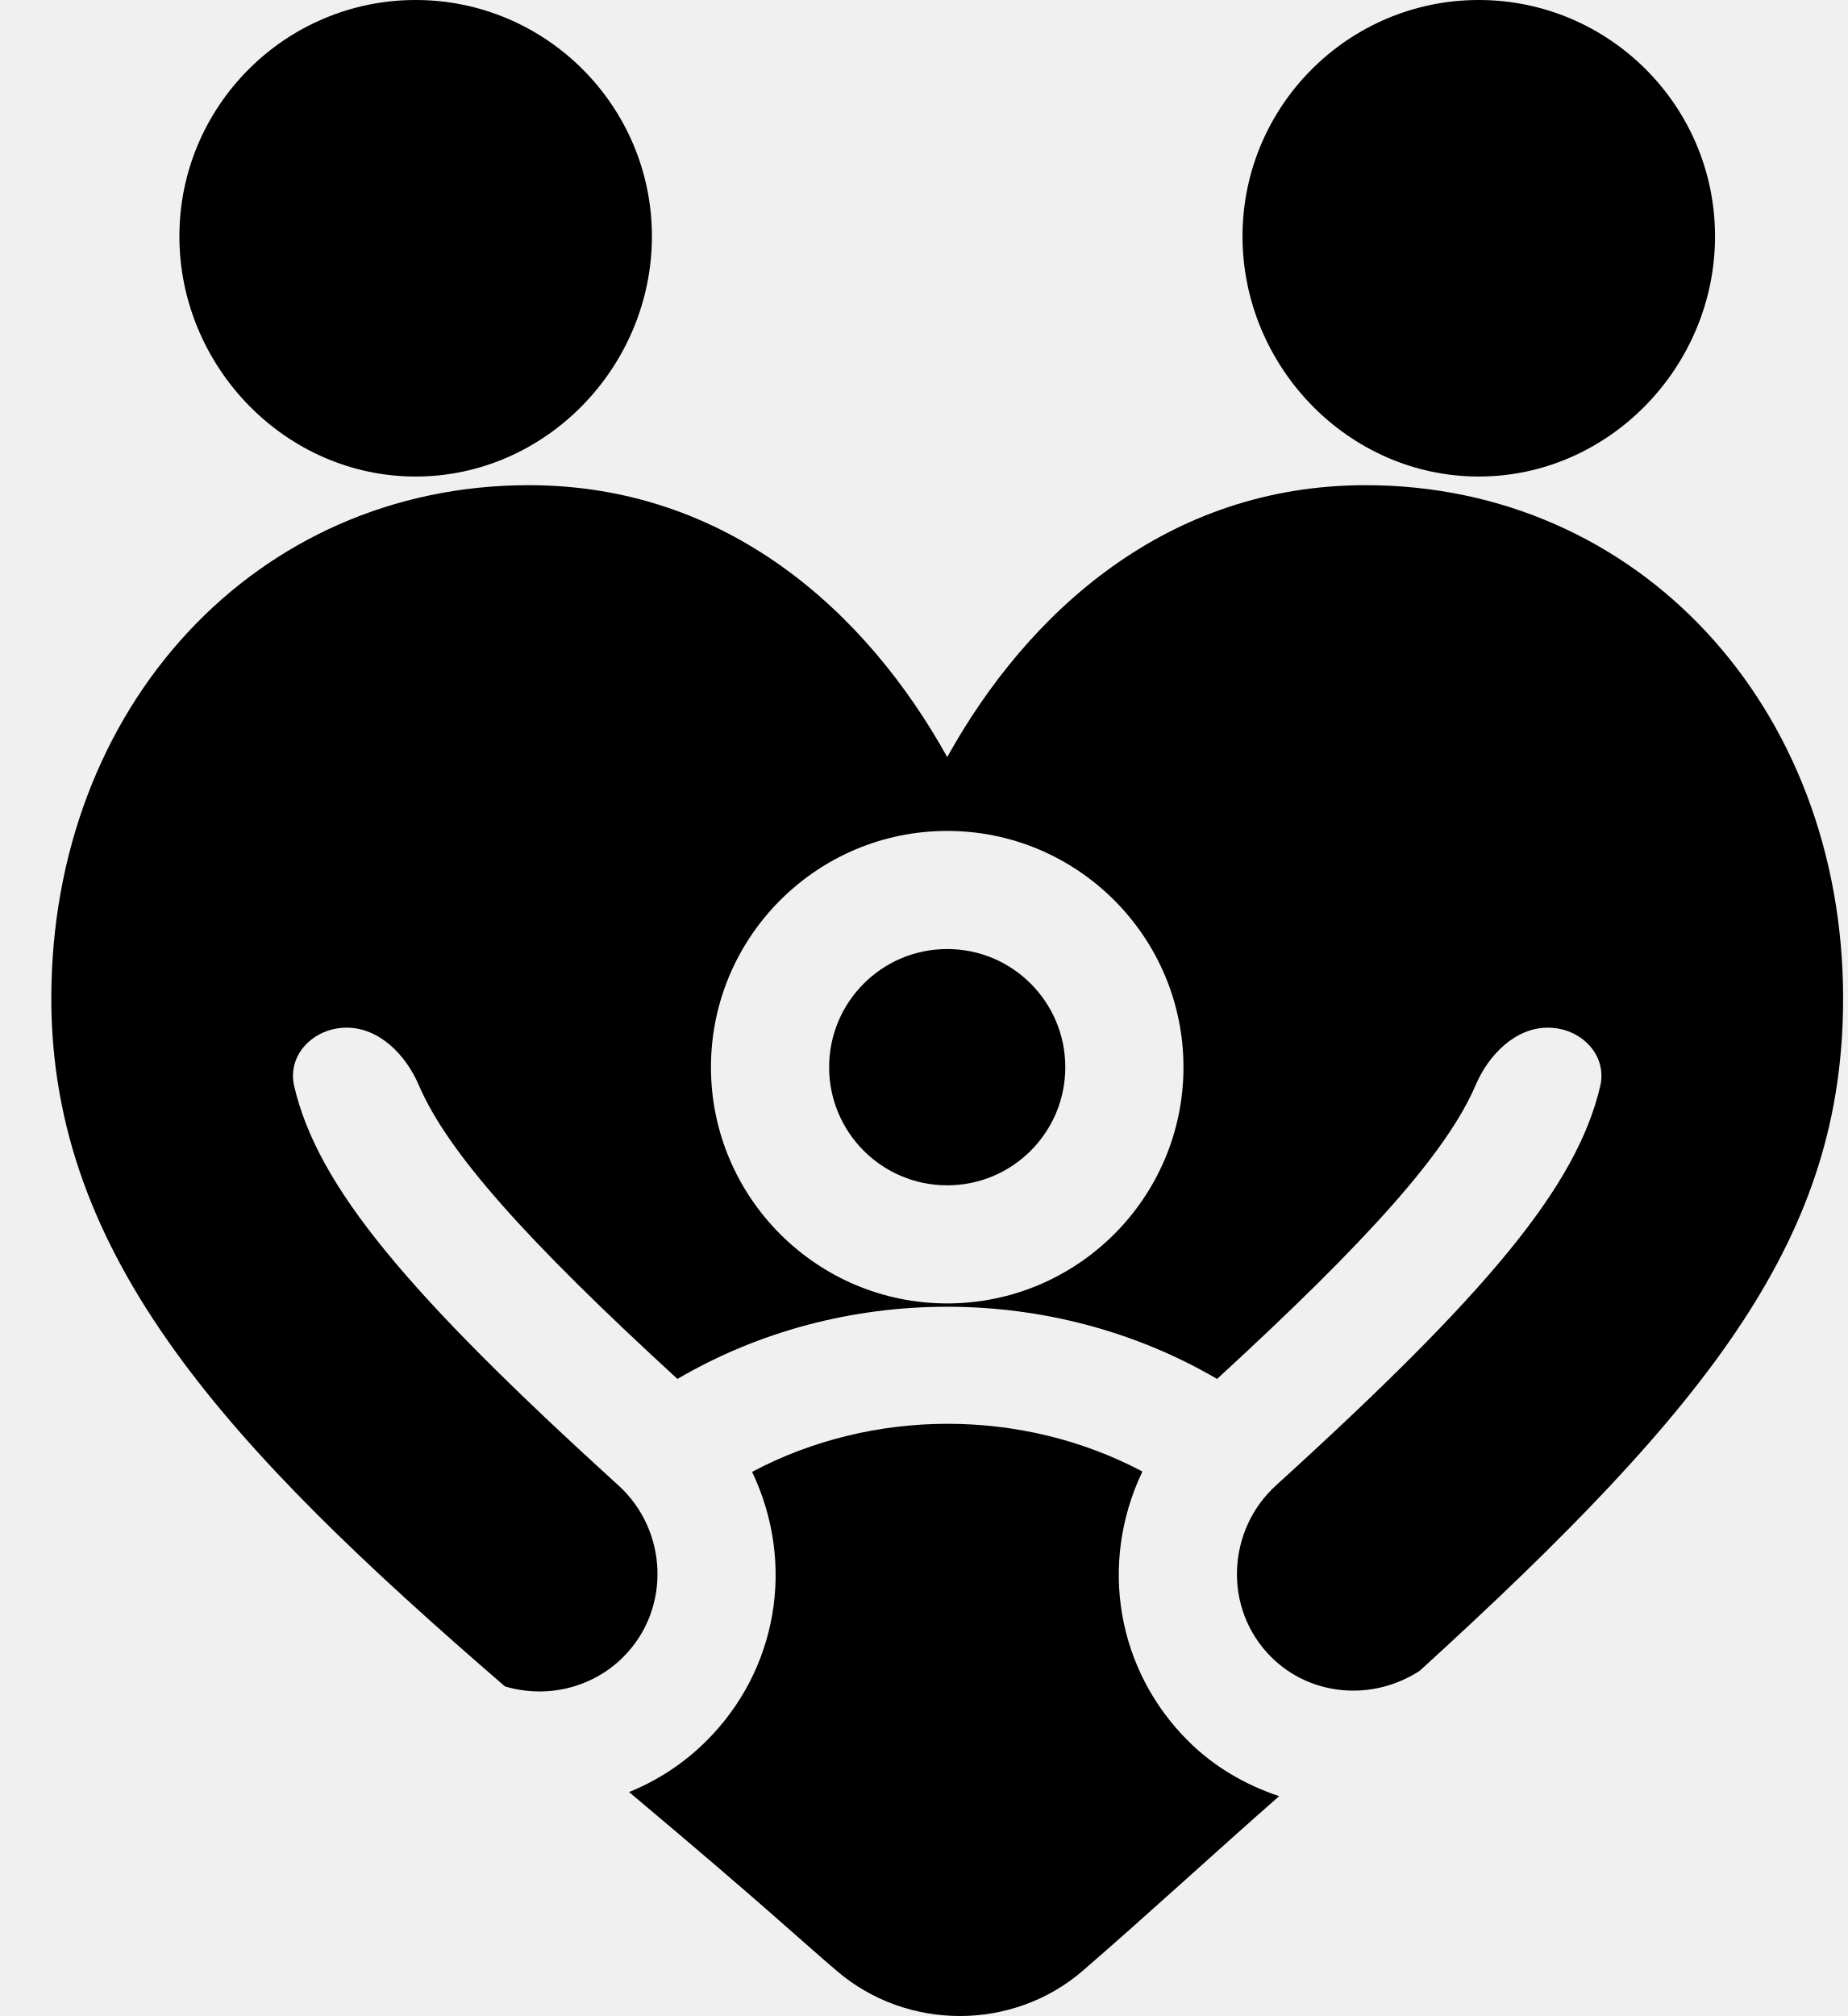
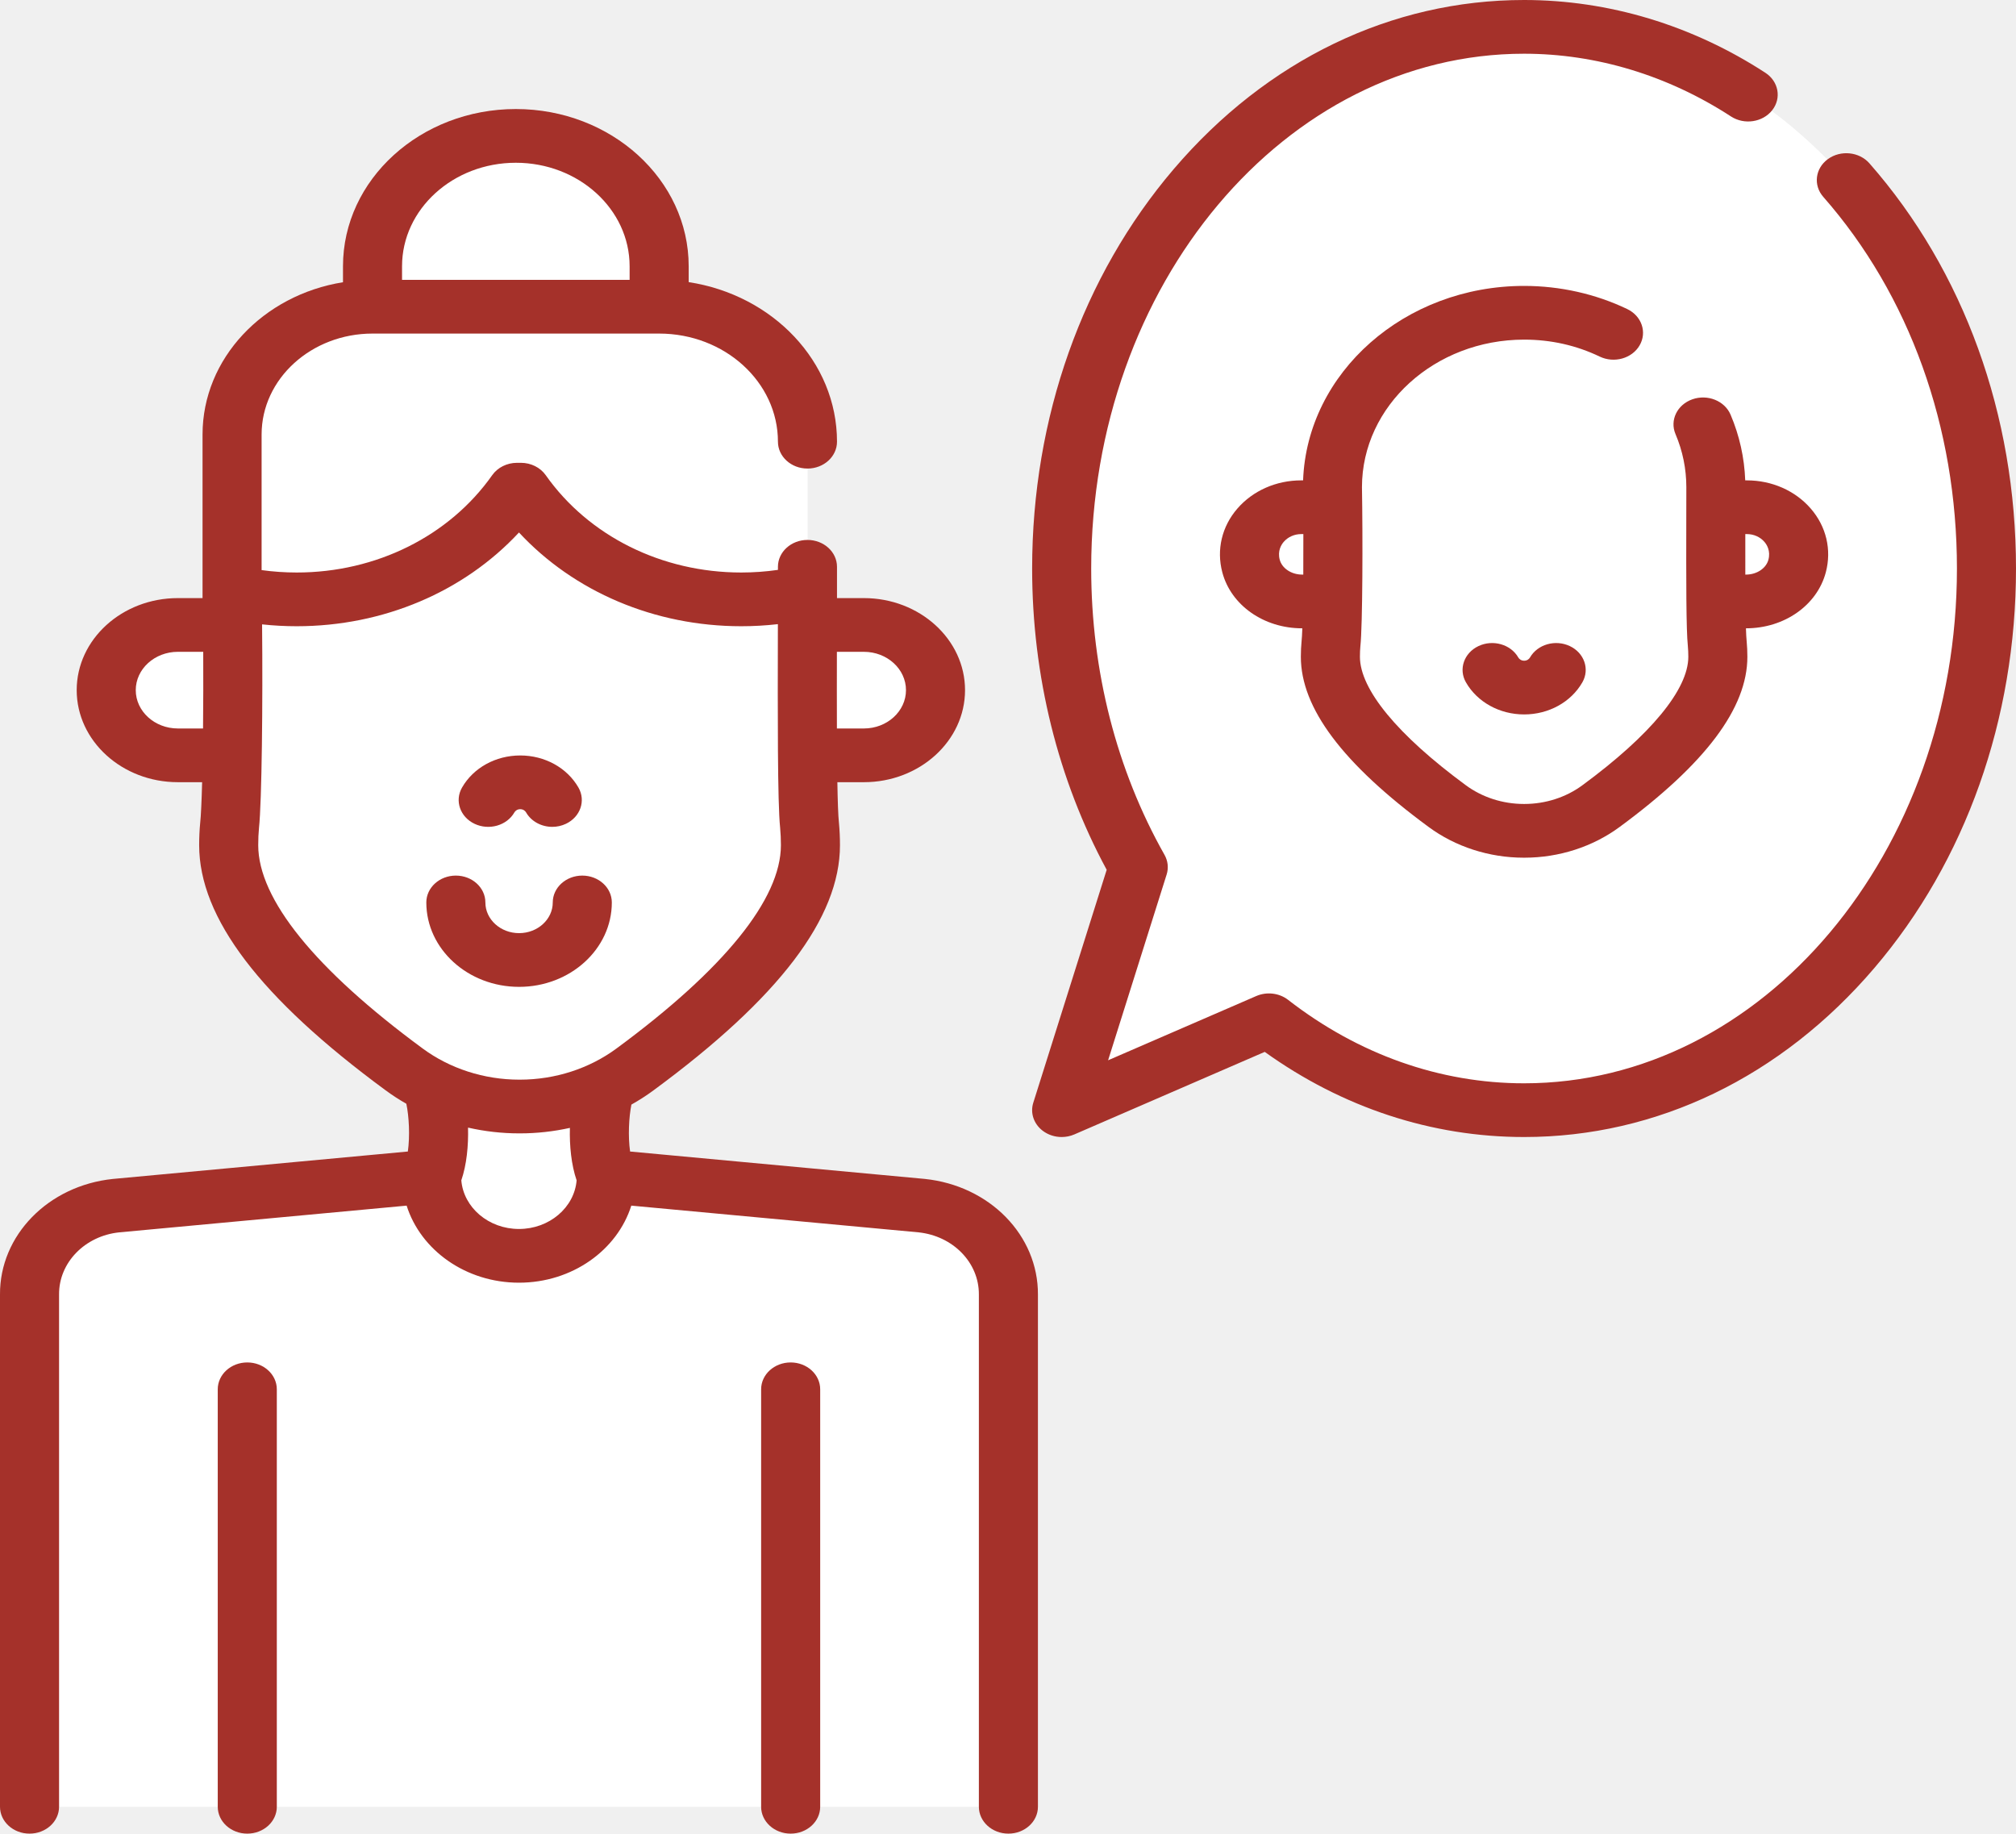
- <svg xmlns="http://www.w3.org/2000/svg" width="22" height="24" viewBox="0 0 22 24" fill="">
-   <path d="M4.949 0C3.398 0 2.136 1.262 2.136 2.813C2.136 4.364 3.398 5.673 4.949 5.673C6.5 5.673 7.762 4.364 7.762 2.813C7.762 1.262 6.5 0 4.949 0Z" fill="" />
-   <path d="M20.42 2.813C20.42 1.262 19.158 0 17.607 0C16.055 0 14.794 1.262 14.794 2.813C14.794 4.364 16.055 5.673 17.607 5.673C19.158 5.673 20.42 4.364 20.42 2.813Z" fill="" />
-   <path d="M7.49 21.334C9.127 22.708 9.53 23.095 9.968 23.467C10.385 23.822 10.906 24 11.428 24C11.954 24 12.48 23.819 12.897 23.457C13.66 22.797 14.487 22.035 15.23 21.383C14.831 21.249 14.455 21.035 14.142 20.721C13.307 19.887 13.075 18.624 13.602 17.518C12.169 16.759 10.39 16.761 8.955 17.522C9.48 18.626 9.249 19.888 8.414 20.722C8.143 20.993 7.828 21.197 7.49 21.334Z" fill="" />
-   <path d="M11.278 14.111C12.055 14.111 12.684 13.481 12.684 12.705C12.684 11.928 12.055 11.298 11.278 11.298C10.501 11.298 9.872 11.928 9.872 12.705C9.872 13.481 10.501 14.111 11.278 14.111Z" fill="" />
-   <path d="M11.278 9.013C10.315 7.278 8.653 5.776 6.296 5.776C3.055 5.776 0.611 8.404 0.611 11.887C0.611 14.965 2.704 17.221 6.012 20.076C6.499 20.222 7.044 20.102 7.42 19.727C7.996 19.152 7.95 18.216 7.363 17.683C4.838 15.389 3.781 14.121 3.503 12.931C3.415 12.553 3.739 12.234 4.127 12.234C4.516 12.234 4.832 12.558 4.985 12.915C5.325 13.711 6.257 14.756 8.066 16.416C10.021 15.269 12.535 15.271 14.491 16.416C16.299 14.756 17.231 13.711 17.571 12.915C17.724 12.558 18.041 12.234 18.429 12.234C18.817 12.234 19.141 12.553 19.053 12.931C18.774 14.121 17.718 15.389 15.193 17.683C14.61 18.213 14.557 19.149 15.135 19.726C15.61 20.199 16.348 20.252 16.903 19.891C20.421 16.687 21.945 14.699 21.945 11.887C21.945 8.404 19.501 5.776 16.26 5.776C13.902 5.776 12.241 7.278 11.278 9.013ZM14.091 12.705C14.091 14.256 12.829 15.517 11.278 15.517C9.727 15.517 8.465 14.256 8.465 12.705C8.465 11.153 9.727 9.892 11.278 9.892C12.829 9.892 14.091 11.153 14.091 12.705Z" fill="" />
+ <svg xmlns="http://www.w3.org/2000/svg" width="563" height="512" viewBox="0 0 563 512" fill="none">
+   <g clip-path="url(#clip0_400_71)">
+     <path d="M554.748 158.75C554.748 242.28 496.941 309.99 425.621 309.99C399.285 309.99 374.797 300.75 354.377 284.9L296.482 309.99L297.505 306.74L317.87 242.13C304.367 218.22 296.482 189.57 296.482 158.75C296.482 85.62 340.808 24.62 399.703 10.57C408.082 8.57 416.747 7.52 425.621 7.52C496.941 7.52 554.748 75.23 554.748 158.75Z" fill="white" />
+     <path d="M554.748 158.75C554.748 242.28 496.941 309.99 425.621 309.99C399.285 309.99 374.797 300.75 354.377 284.9L296.482 309.99L297.505 306.74L341.28 268.23C346.603 263.3 354.861 261.51 361.667 264.56C369.189 267.93 385.804 281.28 402.166 283.66C470.452 293.55 526.543 233.41 526.543 154.03C526.543 77.32 470.397 14.7 399.703 10.57C408.082 8.57 416.747 7.52 425.621 7.52C496.941 7.52 554.748 75.23 554.748 158.75Z" fill="white" />
+     <path d="M281.611 361.46V504.5H8.248V361.46C8.182 348.78 18.618 338.08 32.462 336.65L120.54 328.46H169.33L257.398 336.65C271.242 338.08 281.688 348.78 281.611 361.46Z" fill="white" />
+     <path d="M281.611 361.46V504.5H8.249V488.73H239.119C248.832 488.73 256.705 481.57 256.705 472.737V373.66C256.705 364.872 250.359 357.127 241.1 354.612L144.776 328.459H169.33L257.398 336.649C271.242 338.08 281.688 348.78 281.611 361.46Z" fill="white" />
+     <path d="M167.747 322.203C168.055 324.493 168.56 326.653 169.33 328.463C169.33 340.723 158.399 350.663 144.928 350.663C131.456 350.663 120.536 340.723 120.536 328.463C121.317 326.613 121.834 324.403 122.142 322.053C123.032 315.113 122.054 306.953 120.536 303.193H169.329C167.791 306.983 166.812 315.233 167.747 322.203Z" fill="white" />
+     <path d="M167.747 322.203C160.764 325.343 153.011 326.993 145.104 326.973C137.075 326.983 129.224 325.283 122.142 322.053C123.032 315.113 122.054 306.953 120.536 303.193H169.329C167.791 306.983 166.812 315.233 167.747 322.203Z" fill="white" />
+     <path d="M86.842 210.905H49.667C38.62 210.905 29.665 202.755 29.665 192.702C29.665 182.649 38.621 174.499 49.667 174.499H86.938L86.842 210.905Z" fill="white" />
+     <path d="M215.073 210.905H241.25C252.298 210.905 261.253 202.755 261.253 192.702C261.253 182.649 252.297 174.499 241.25 174.499H214.976L215.073 210.905Z" fill="white" />
+     <path d="M104.031 112.761H184.078V74.299C184.078 54.197 166.159 37.901 144.055 37.901C121.95 37.901 104.031 54.197 104.031 74.299V112.761Z" fill="white" />
+     <path d="M225.498 123.293V165.304L145.304 206.742L145.271 206.762L64.812 165.304V121.283C64.812 101.614 82.296 85.664 103.882 85.594H184.076C206.948 85.594 225.498 102.473 225.498 123.293Z" fill="white" />
+     <path d="M225.498 123.293V165.304L145.304 206.742V123.292C145.304 102.513 126.841 85.663 104.024 85.593H184.076C206.948 85.594 225.498 102.473 225.498 123.293Z" fill="white" />
+     <path d="M226.323 236.003C226.323 251.292 213.919 269.182 189.387 289.271C185.659 292.321 181.646 295.431 177.357 298.591C168.242 305.321 156.861 309 145.106 308.97C133.34 308.99 121.926 305.32 112.81 298.571C80.339 274.672 63.867 253.623 63.867 236.003C63.867 234.133 63.944 232.263 64.12 230.463C64.955 222.713 65.263 188.245 64.812 165.316C70.585 166.646 76.633 167.356 82.857 167.356C108.676 167.356 132.262 155.176 145.271 136.777C145.282 136.757 145.293 136.747 145.304 136.727C158.29 155.156 181.162 167.356 207.003 167.356C213.392 167.356 219.593 166.616 225.498 165.206C225.476 187.885 225.245 222.754 226.081 230.414C226.246 232.263 226.323 234.133 226.323 236.003Z" fill="white" />
+     <path d="M226.323 236.003C226.323 251.292 213.92 269.182 189.387 289.271C201.208 274.192 204.331 250.113 204.331 236.003C204.331 234.133 204.243 232.263 204.078 230.423C203.407 224.233 203.44 215.644 203.473 194.464C203.495 185.644 199.295 179.655 187.584 175.685C167.406 168.845 145.271 152.087 145.271 136.777C145.282 136.757 145.293 136.747 145.304 136.727C158.29 155.156 181.162 167.356 207.003 167.356C213.392 167.356 219.594 166.616 225.499 165.206C225.477 187.885 225.246 222.754 226.081 230.414C226.246 232.263 226.323 234.133 226.323 236.003Z" fill="white" />
+     <path d="M372.125 167.938H363.618C356.952 167.938 350.907 163.928 349.355 158.033C347.072 149.36 354.239 141.63 363.393 141.63H372.171L383.144 154.785L372.125 167.938Z" fill="white" />
+     <path d="M479.101 167.938H487.608C494.274 167.938 500.319 163.928 501.871 158.033C504.154 149.36 496.986 141.63 487.833 141.63H479.055L468.082 154.785L479.101 167.938Z" fill="white" />
+     <path d="M479.732 183.39C479.732 194.86 469.253 208.509 448.58 223.978C448.097 224.338 447.613 224.708 447.118 225.068C441.048 229.558 433.461 232.008 425.632 231.988C417.802 231.998 410.204 229.548 404.123 225.058C382.494 209.139 371.531 195.119 371.531 183.39C371.531 182.14 371.575 180.89 371.696 179.7C372.235 174.69 372.366 151.291 372.103 136.052C372.103 111.173 392.577 90.664 419.045 87.704C421.2 87.454 423.41 87.334 425.643 87.334C455.211 87.334 479.183 109.143 479.183 136.052C479.172 151.152 479.007 174.55 479.567 179.67C479.677 180.89 479.732 182.14 479.732 183.39Z" fill="white" />
+     <path d="M479.732 183.39C479.732 194.86 469.253 208.509 448.58 223.978C460.886 213.903 459.939 192.089 459.939 183.39C459.939 182.14 459.884 180.89 459.774 179.67C459.214 174.55 459.379 151.151 459.39 136.052C459.39 111.173 445.502 90.664 419.045 87.704C421.2 87.454 423.41 87.334 425.643 87.334C455.211 87.334 479.183 109.143 479.183 136.052C479.172 151.152 479.007 174.55 479.567 179.67C479.677 180.89 479.732 182.14 479.732 183.39Z" fill="white" />
+     <path d="M258.236 329.186L175.962 321.537C175.36 317.276 175.62 312.002 176.33 308.434C178.489 307.223 180.566 305.884 182.546 304.421C217.557 278.661 234.575 256.282 234.575 236.004C234.575 233.93 234.481 231.841 234.294 229.796C234.289 229.758 234.286 229.72 234.282 229.682C234.072 227.75 233.935 223.685 233.847 218.411H241.252C256.829 218.411 269.502 206.881 269.502 192.708C269.502 178.535 256.829 167.006 241.252 167.006H233.744V158.264C233.744 154.122 230.053 150.764 225.497 150.764C220.941 150.764 217.25 154.122 217.25 158.264V159.127C213.874 159.614 210.445 159.861 207 159.861C184.814 159.861 164.404 149.7 152.404 132.682C150.887 130.531 148.27 129.23 145.462 129.23L144.373 129.231C141.572 129.239 138.968 130.539 137.456 132.683C125.456 149.701 105.046 159.861 82.86 159.861C79.567 159.861 76.289 159.633 73.057 159.187V121.333C73.057 105.789 86.952 93.143 104.031 93.143H184.078C202.37 93.143 217.252 106.686 217.252 123.334C217.252 127.476 220.943 130.834 225.499 130.834C230.055 130.834 233.746 127.476 233.746 123.334C233.746 100.973 215.799 82.364 192.325 78.778V74.344C192.325 50.138 170.671 30.446 144.055 30.446C117.438 30.446 95.785 50.138 95.785 74.344V78.809C73.531 82.373 56.564 100.078 56.564 121.333V167.005H49.669C34.092 167.005 21.419 178.535 21.419 192.707C21.419 206.879 34.092 218.41 49.669 218.41H56.446C56.306 223.726 56.122 227.788 55.904 229.799C55.715 231.726 55.619 233.814 55.619 236.003C55.619 256.275 72.631 278.648 107.607 304.386C109.481 305.773 111.445 307.044 113.48 308.204C114.226 311.771 114.512 317.18 113.898 321.536L31.531 329.194C13.465 331.064 -0.092 344.951 -1.91331e-05 361.46V504.5C-1.91331e-05 508.642 3.691 512 8.247 512C12.803 512 16.494 508.642 16.494 504.5V361.422C16.445 352.548 23.711 345.1 33.303 344.108L113.559 336.647C117.476 349.056 130.052 358.165 144.931 358.165C159.81 358.165 172.386 349.056 176.303 336.647L256.465 344.1C266.152 345.102 273.417 352.549 273.366 361.461V504.5C273.366 508.642 277.058 512 281.613 512C286.169 512 289.86 508.642 289.86 504.5V361.499C289.954 344.952 276.399 331.064 258.236 329.186ZM112.278 74.344C112.278 58.409 126.533 45.446 144.054 45.446C161.575 45.446 175.83 58.409 175.83 74.344V78.143H112.277L112.278 74.344ZM253.01 192.708C253.01 198.609 247.736 203.411 241.254 203.411H233.719C233.694 196.432 233.702 188.95 233.715 182.006H241.254C247.736 182.006 253.01 186.806 253.01 192.708ZM49.669 203.41C43.186 203.41 37.913 198.609 37.913 192.707C37.913 186.805 43.187 182.005 49.669 182.005H56.755C56.79 189.235 56.771 196.625 56.702 203.41H49.669ZM72.114 236.004C72.114 234.258 72.187 232.619 72.326 231.2C73.117 223.882 73.413 196.013 73.189 174.342C76.39 174.688 79.621 174.862 82.859 174.862C107.06 174.862 129.574 165.228 144.93 148.685C160.286 165.228 182.799 174.862 207 174.862C210.43 174.862 213.85 174.667 217.236 174.279C217.234 175.097 217.232 175.924 217.231 176.756C217.183 198.988 217.129 224.178 217.861 231.089C218.007 232.706 218.081 234.36 218.081 236.004C218.081 251.035 202.205 270.661 172.156 292.771C164.563 298.383 155.005 301.471 145.196 301.471C145.161 301.471 145.124 301.471 145.087 301.471C145.06 301.471 145.033 301.471 145.007 301.471C135.198 301.471 125.615 298.376 117.998 292.739C87.981 270.649 72.114 251.03 72.114 236.004ZM144.931 343.164C136.443 343.164 129.465 337.17 128.829 329.586C130.33 325.208 130.839 319.9 130.706 314.863C135.353 315.916 140.143 316.47 144.971 316.47H145.233C149.944 316.47 154.615 315.941 159.151 314.94C159.025 319.955 159.537 325.231 161.03 329.587C160.398 337.17 153.419 343.164 144.931 343.164Z" fill="#A5312A" />
+     <path d="M69.058 380.432C64.502 380.432 60.81 383.79 60.81 387.932V504.5C60.81 508.642 64.502 512 69.058 512C73.613 512 77.305 508.642 77.305 504.5V387.932C77.305 383.79 73.613 380.432 69.058 380.432Z" fill="#A5312A" />
+     <path d="M220.804 380.432C216.248 380.432 212.557 383.79 212.557 387.932V504.5C212.557 508.642 216.248 512 220.804 512C225.359 512 229.051 508.642 229.051 504.5V387.932C229.051 383.79 225.359 380.432 220.804 380.432Z" fill="#A5312A" />
+     <path d="M522.063 45.601C519.219 42.365 514.029 41.837 510.472 44.422C506.913 47.007 506.332 51.726 509.174 54.963C533.249 82.37 546.506 119.228 546.506 158.745C546.506 238.006 492.277 302.49 425.619 302.49C402.147 302.49 379.363 294.433 359.728 279.191C357.251 277.267 353.762 276.851 350.825 278.125L309.456 296.059L325.803 244.191C326.381 242.358 326.168 240.392 325.209 238.696C311.814 214.996 304.734 187.35 304.734 158.746C304.735 79.484 358.964 15 425.62 15C445.8 15 465.782 21.059 483.41 32.521C487.115 34.929 492.266 34.153 494.915 30.782C497.564 27.412 496.709 22.728 493.004 20.319C472.56 7.026 449.261 0 425.62 0C388.525 0 353.783 16.762 327.796 47.199C302.289 77.074 288.241 116.689 288.241 158.745C288.241 188.658 295.432 217.676 309.061 242.874L288.559 307.923C287.665 310.758 288.683 313.807 291.158 315.714C292.679 316.884 294.573 317.49 296.489 317.49C297.694 317.49 298.906 317.25 300.037 316.76L353.196 293.716C374.905 309.288 399.838 317.49 425.62 317.49C462.717 317.49 497.459 300.728 523.446 270.291C548.952 240.416 563 200.801 563 158.745C563 115.839 548.462 75.657 522.063 45.601Z" fill="#A5312A" />
+     <path d="M144.958 275.559C159.241 275.559 170.862 264.986 170.862 251.991C170.862 247.849 167.17 244.491 162.614 244.491C158.059 244.491 154.367 247.849 154.367 251.991C154.367 256.716 150.146 260.559 144.958 260.559C139.77 260.559 135.55 256.715 135.55 251.991C135.55 247.849 131.858 244.491 127.303 244.491C122.747 244.491 119.056 247.849 119.056 251.991C119.056 264.987 130.675 275.559 144.958 275.559Z" fill="#A5312A" />
+     <path d="M132.529 230.032C136.569 231.947 141.547 230.52 143.654 226.847C143.904 226.411 144.462 225.947 145.286 225.947C146.108 225.947 146.668 226.412 146.916 226.847C148.388 229.413 151.261 230.882 154.237 230.882C155.521 230.882 156.825 230.609 158.041 230.031C162.081 228.117 163.649 223.587 161.545 219.914C158.374 214.383 152.144 210.946 145.286 210.946C138.426 210.946 132.196 214.383 129.026 219.914C126.921 223.589 128.489 228.118 132.529 230.032Z" fill="#A5312A" />
+     <path d="M427.273 183.59C427.023 184.026 426.465 184.49 425.641 184.49C424.818 184.49 424.258 184.025 424.009 183.59C421.904 179.917 416.919 178.491 412.885 180.405C408.845 182.319 407.277 186.849 409.381 190.522C412.551 196.053 418.782 199.49 425.641 199.49C432.501 199.49 438.731 196.053 441.901 190.522C444.006 186.849 442.438 182.319 438.398 180.405C434.359 178.491 429.379 179.917 427.273 183.59Z" fill="#A5312A" />
+     <path d="M487.383 134.132C487.15 127.82 485.785 121.658 483.291 115.788C481.651 111.925 476.876 110.002 472.626 111.495C468.377 112.988 466.264 117.33 467.906 121.194C469.917 125.928 470.937 130.928 470.937 136.05L470.923 143.852C470.883 162.429 470.891 175.936 471.355 180.342C471.444 181.339 471.49 182.364 471.49 183.391C471.49 192.489 460.995 205.222 441.921 219.256C437.353 222.632 431.604 224.49 425.691 224.49C425.65 224.49 425.609 224.49 425.574 224.49C419.673 224.49 413.909 222.628 409.321 219.233C390.272 205.214 379.781 192.485 379.781 183.391C379.781 182.299 379.826 181.284 379.909 180.436C380.538 174.62 380.59 149.867 380.349 135.997C380.383 113.294 400.689 94.833 425.642 94.833C433.1 94.833 440.2 96.426 446.744 99.569C450.774 101.504 455.762 100.101 457.887 96.439C460.015 92.776 458.473 88.239 454.445 86.305C445.629 82.072 435.669 79.834 425.642 79.834C392.281 79.834 365.028 104.02 363.908 134.132H363.4C356.402 134.132 349.9 137 345.561 142.001C341.222 147.003 339.683 153.484 341.342 159.782C343.769 169.002 352.932 175.442 363.625 175.442H363.696C363.634 177.071 363.565 178.313 363.487 179.032C363.353 180.386 363.284 181.853 363.284 183.392C363.284 197.698 374.948 213.236 398.926 230.881C406.431 236.435 415.891 239.491 425.534 239.491H425.726C435.379 239.491 444.822 236.441 452.309 230.908C476.313 213.244 487.982 197.702 487.982 183.392C487.982 181.934 487.915 180.472 487.784 179.047C487.781 179.009 487.778 178.972 487.773 178.935C487.695 178.211 487.633 177.005 487.582 175.442H487.612C498.304 175.442 507.468 169.003 509.896 159.782C511.554 153.484 510.014 147.003 505.675 142.001C501.338 137.001 494.836 134.133 487.838 134.133L487.383 134.132ZM363.626 160.441C360.642 160.441 358.017 158.695 357.384 156.29C356.734 153.822 357.813 152.099 358.512 151.291C359.702 149.919 361.483 149.132 363.4 149.132H363.982C363.994 152.979 363.987 156.83 363.962 160.441H363.626ZM492.728 151.291C493.43 152.099 494.507 153.822 493.858 156.289C493.224 158.695 490.598 160.441 487.614 160.441H487.407C487.397 156.733 487.399 152.849 487.406 149.132H487.84C489.757 149.132 491.538 149.919 492.728 151.291Z" fill="#A5312A" />
+   </g>
+   <defs>
+     <clipPath id="clip0_400_71">
+       <rect width="563" height="512" fill="white" />
+     </clipPath>
+   </defs>
</svg>
